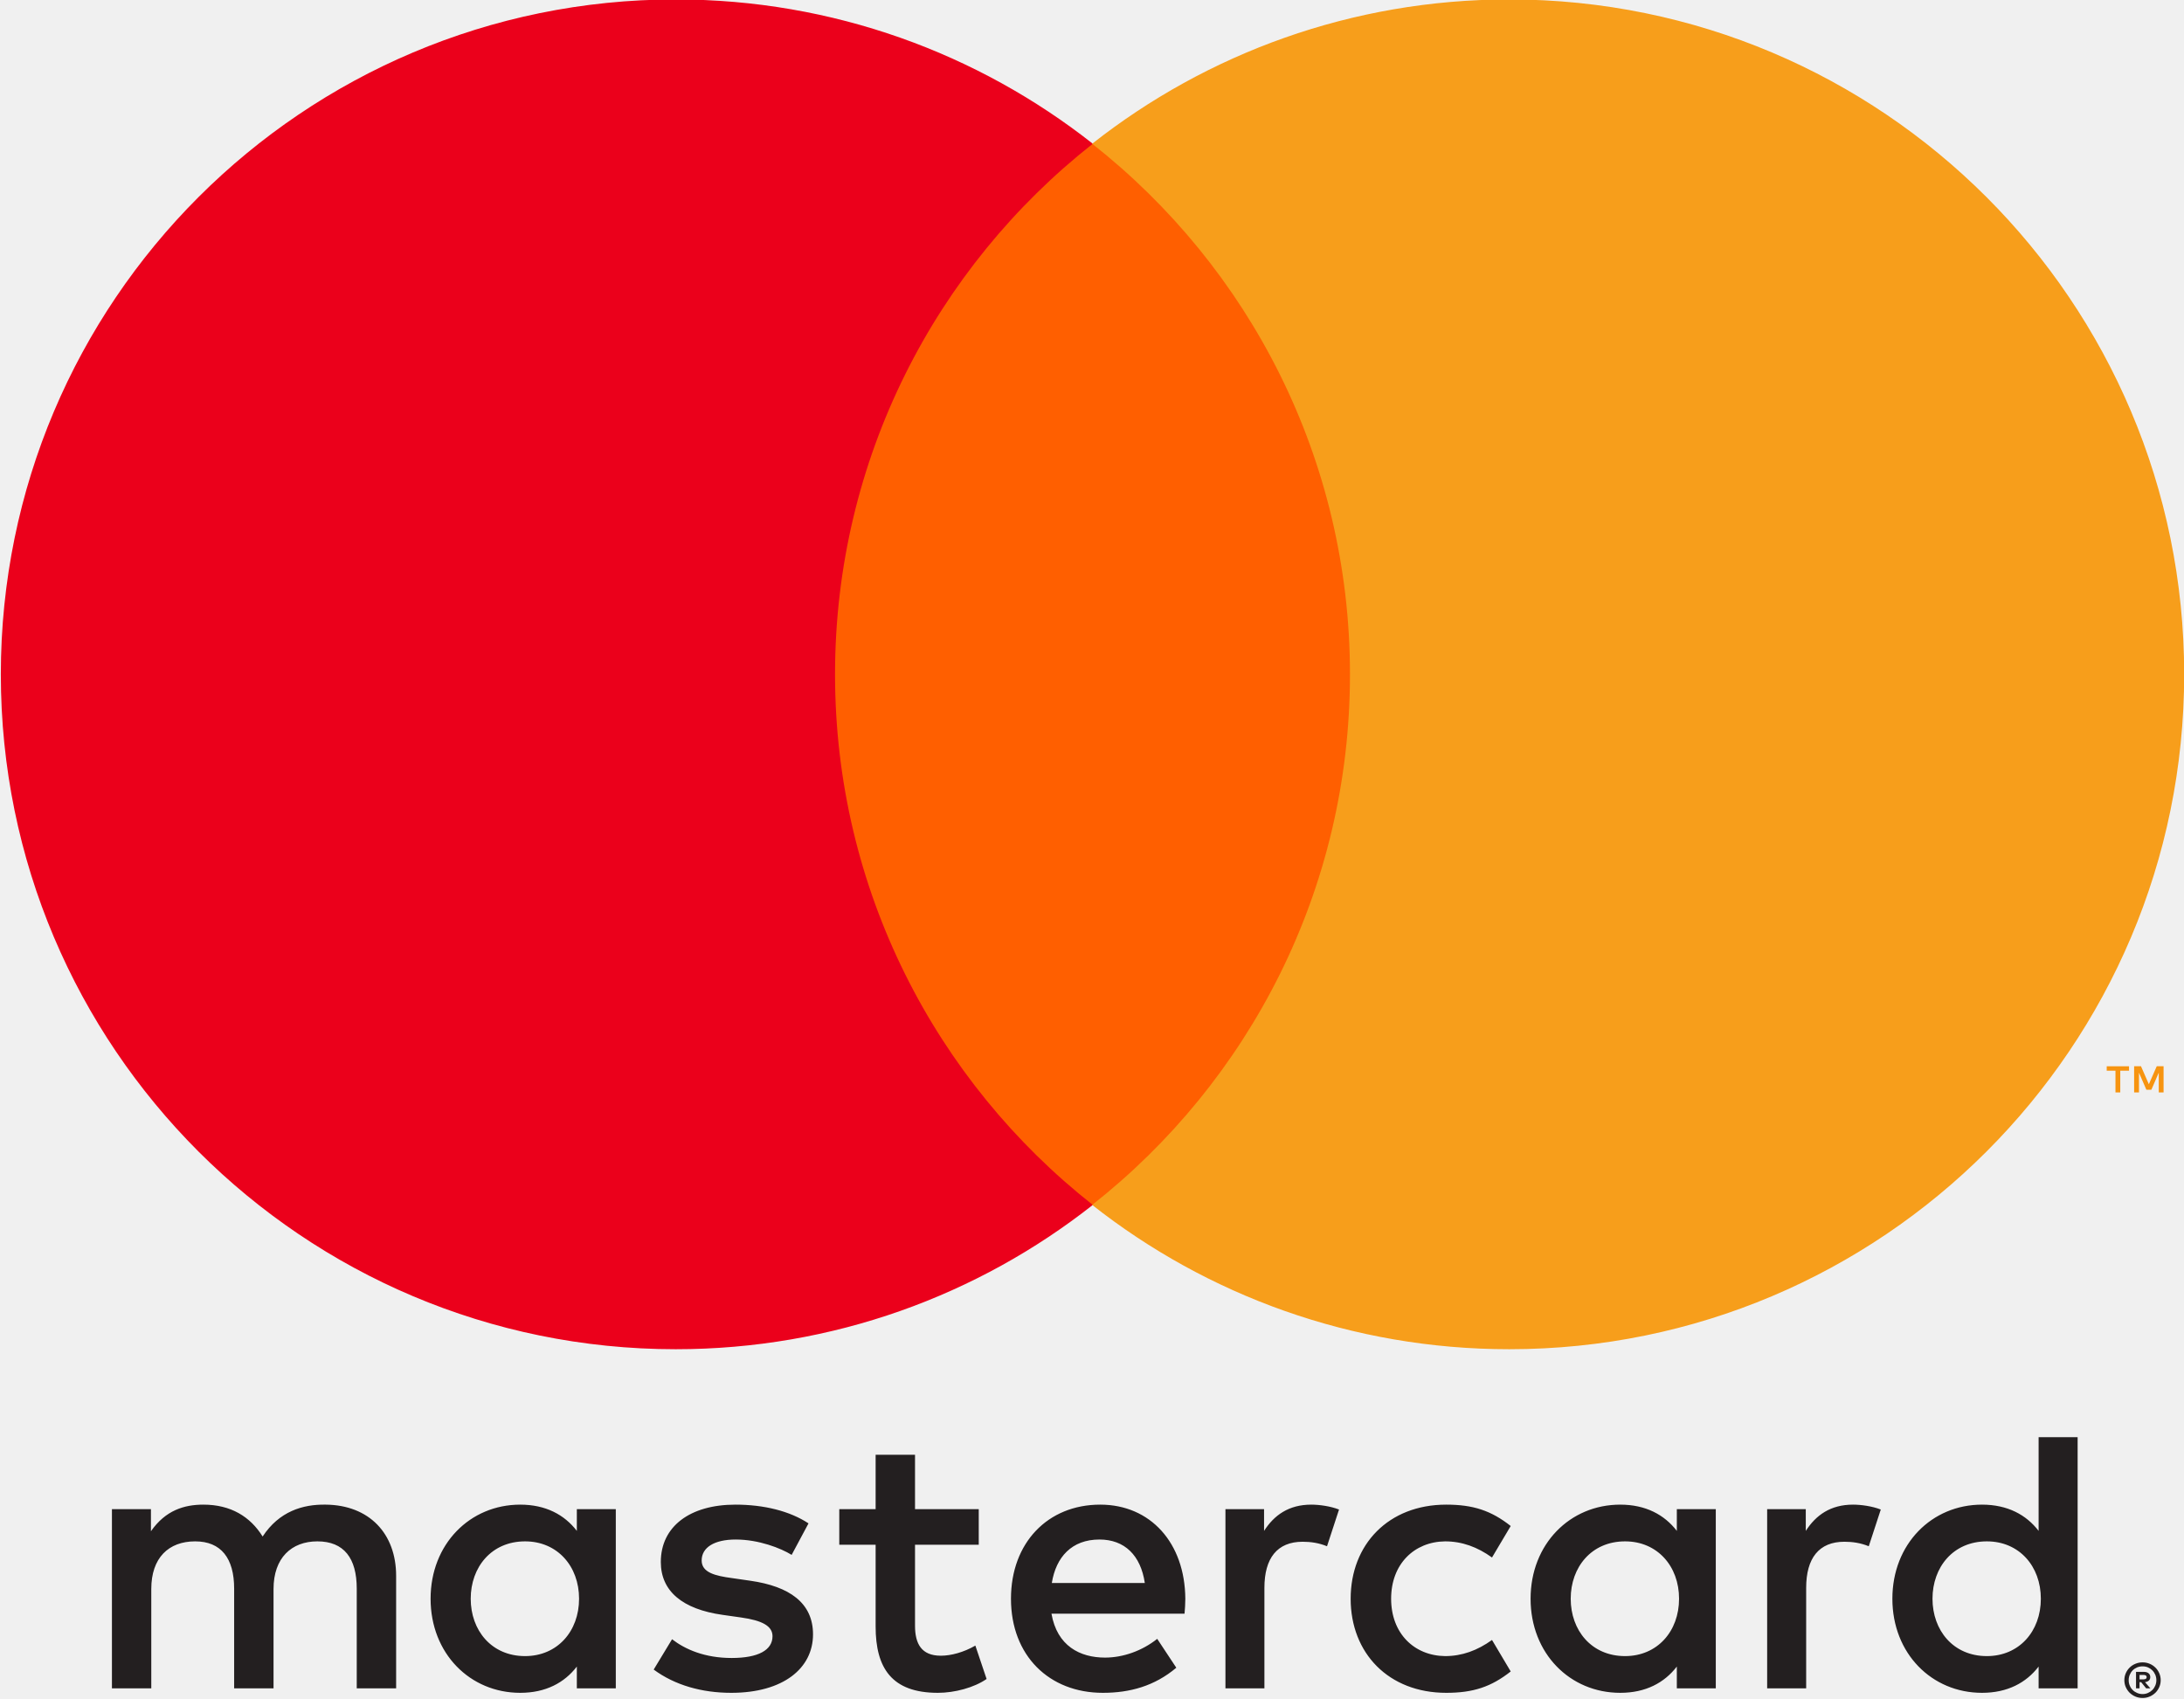
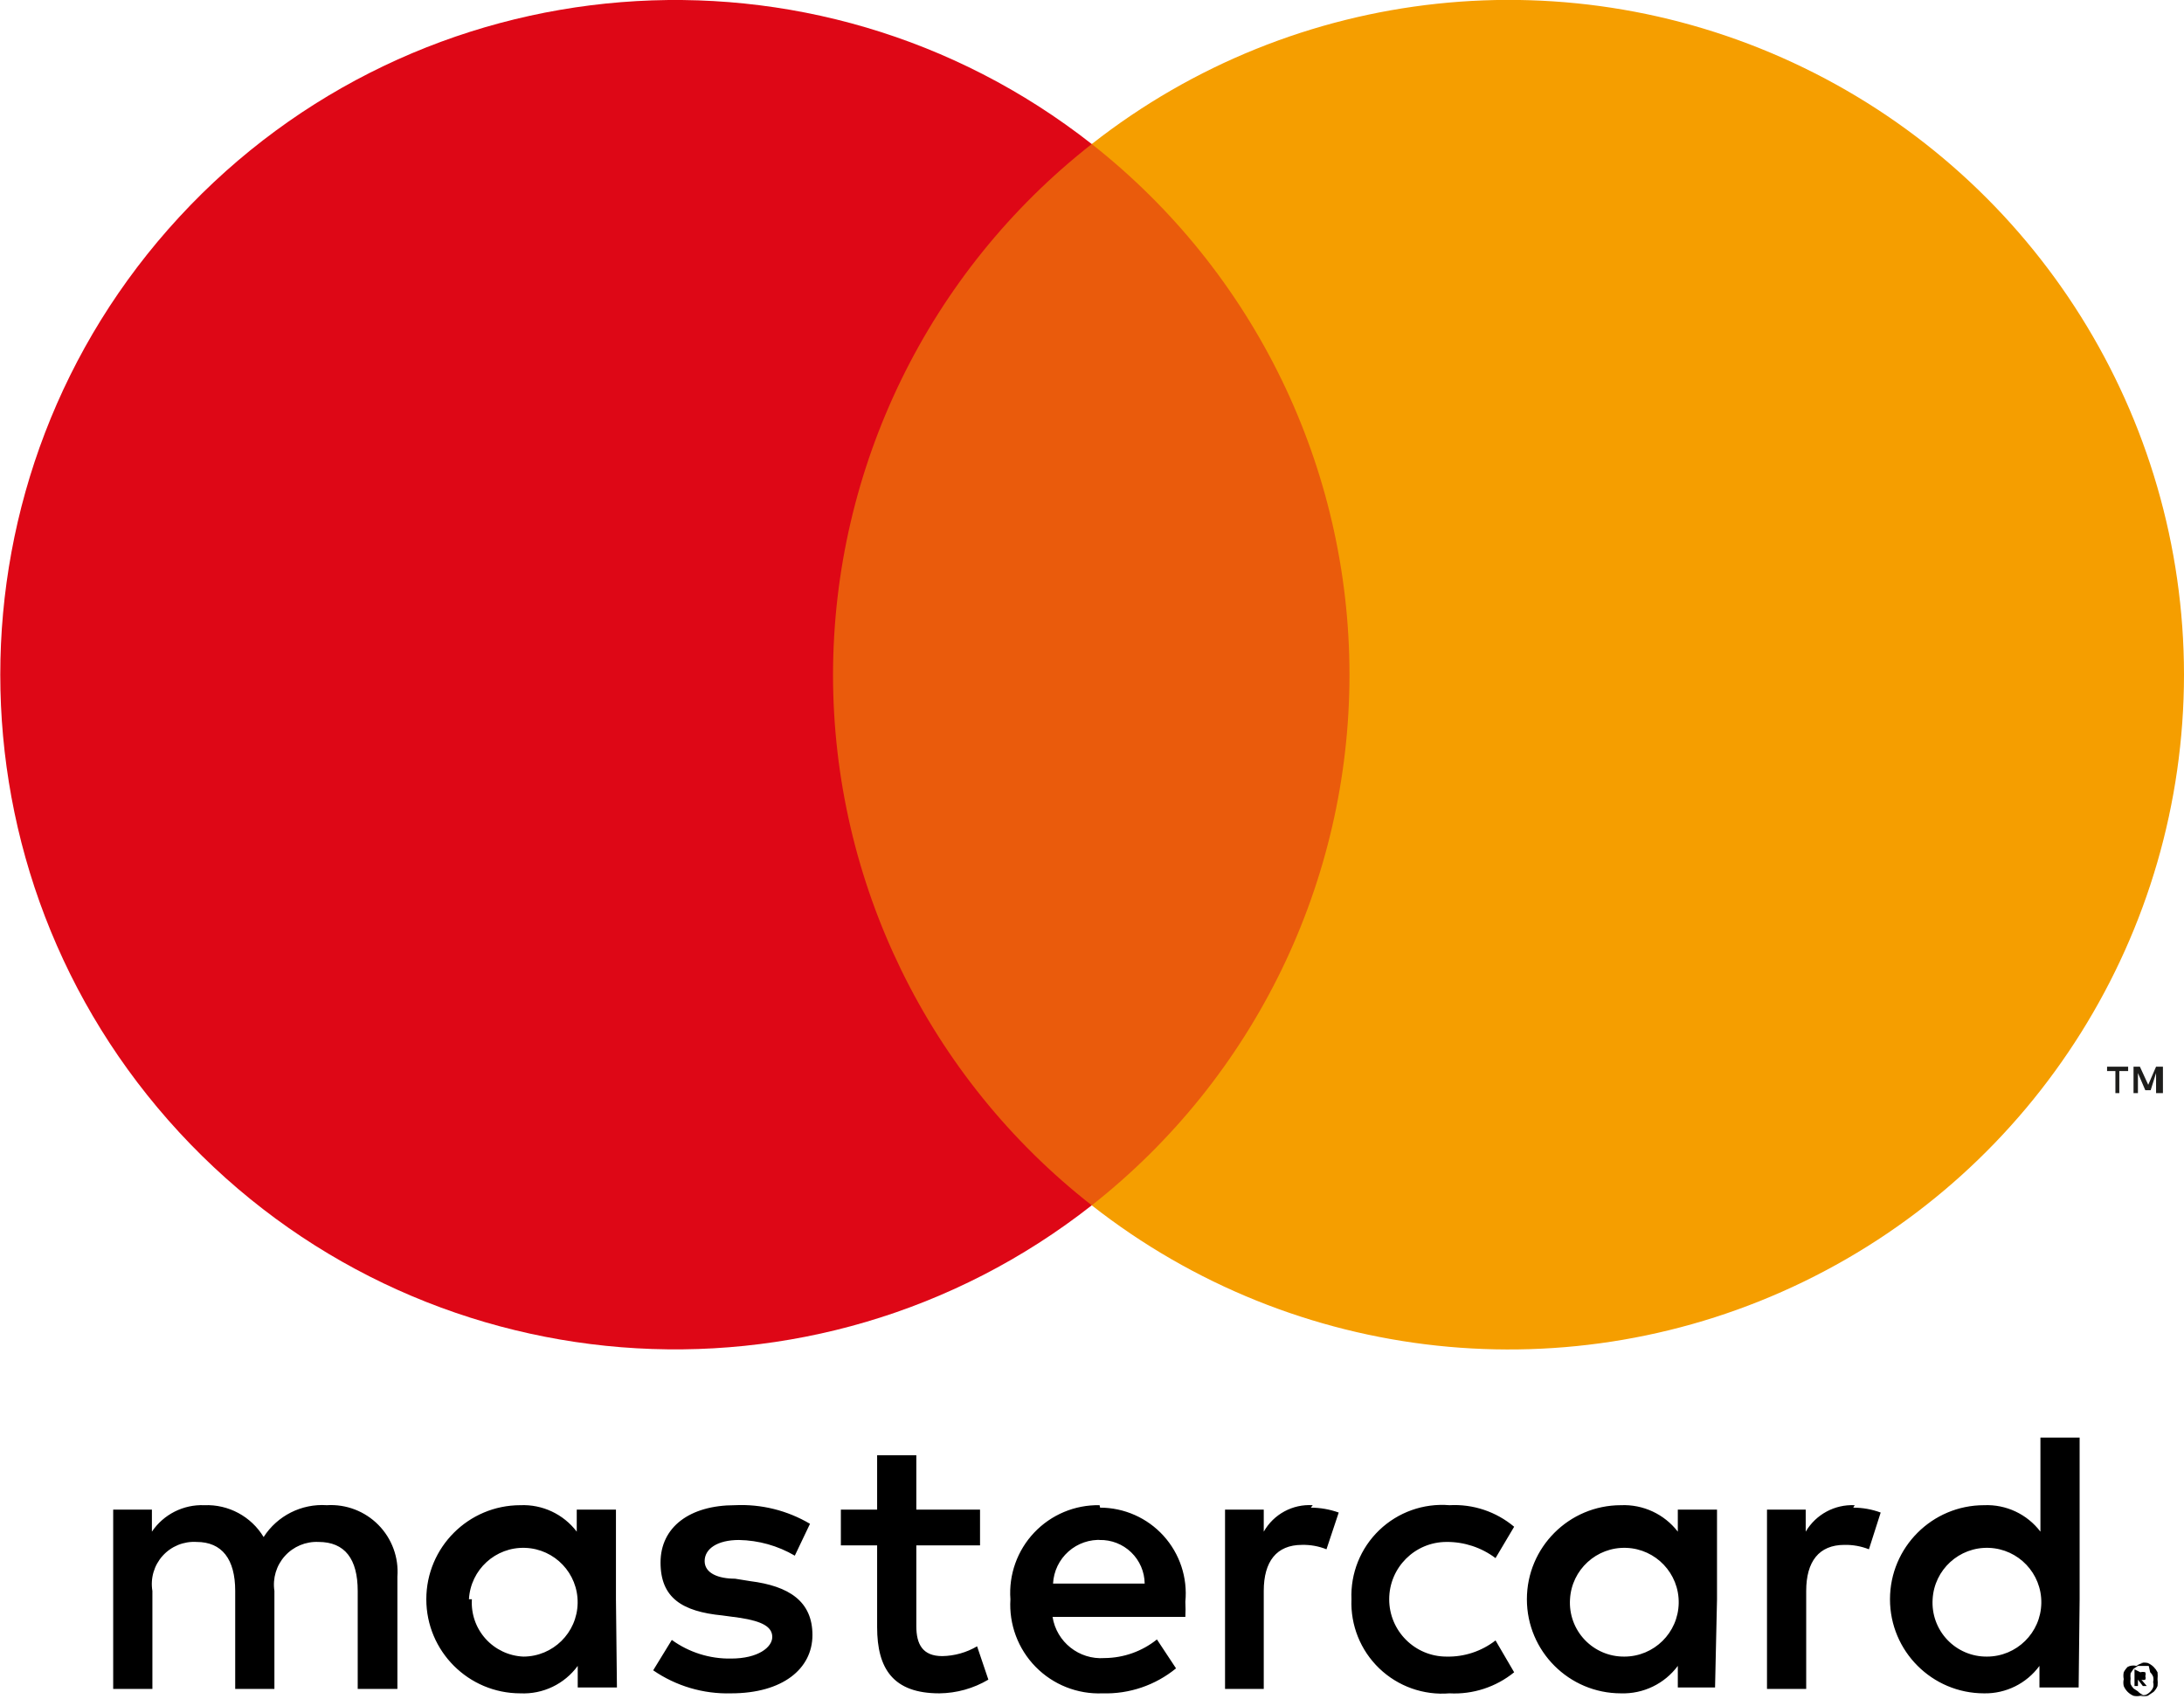
- <svg xmlns="http://www.w3.org/2000/svg" width="200" height="155.58" version="1.1">
-   <g transform="translate(1565.7 -1106.8)">
-     <g transform="matrix(3.1437 0 0 3.1437 -4835.7 -1027.6)">
-       <g transform="matrix(1.25 0 0 -1.25 1102.5 727.74)">
-         <path d="m0 0v-0.103h0.095c0.021 0 0.039 5e-3 0.052 0.013 0.012 8e-3 0.019 0.022 0.019 0.039s-7e-3 0.03-0.019 0.038c-0.013 9e-3 -0.031 0.013-0.052 0.013zm0.096 0.072c0.049 0 0.087-0.011 0.114-0.033s0.04-0.052 0.04-0.09c0-0.032-0.01-0.058-0.032-0.079-0.021-0.02-0.051-0.033-0.091-0.038l0.126-0.145h-0.098l-0.117 0.144h-0.038v-0.144h-0.082v0.385zm-0.025-0.518c0.045 0 0.087 9e-3 0.125 0.026 0.039 0.017 0.073 0.04 0.102 0.069s0.052 0.063 0.069 0.103c0.016 0.039 0.025 0.081 0.025 0.126s-9e-3 0.087-0.025 0.126c-0.017 0.039-0.04 0.074-0.069 0.103s-0.063 0.052-0.102 0.069c-0.038 0.016-0.08 0.024-0.125 0.024s-0.088-8e-3 -0.127-0.024c-0.04-0.017-0.075-0.04-0.104-0.069s-0.052-0.064-0.068-0.103c-0.017-0.039-0.025-0.081-0.025-0.126s8e-3 -0.087 0.025-0.126c0.016-0.04 0.039-0.074 0.068-0.103s0.064-0.052 0.104-0.069c0.039-0.017 0.082-0.026 0.127-0.026m0 0.739c0.059 0 0.113-0.011 0.165-0.033 0.051-0.021 0.095-0.051 0.134-0.089 0.038-0.037 0.068-0.081 0.09-0.132 0.022-0.05 0.033-0.104 0.033-0.161s-0.011-0.111-0.033-0.161-0.052-0.094-0.09-0.132c-0.039-0.037-0.083-0.067-0.134-0.089-0.052-0.022-0.106-0.033-0.165-0.033-0.06 0-0.115 0.011-0.167 0.033s-0.097 0.052-0.135 0.089c-0.038 0.038-0.068 0.082-0.09 0.132s-0.033 0.104-0.033 0.161 0.011 0.111 0.033 0.161c0.022 0.051 0.052 0.095 0.09 0.132 0.038 0.038 0.083 0.068 0.135 0.089 0.052 0.022 0.107 0.033 0.167 0.033m-38.961 1.483c0 0.734 0.481 1.337 1.267 1.337 0.751 0 1.258-0.577 1.258-1.337s-0.507-1.337-1.258-1.337c-0.786 0-1.267 0.603-1.267 1.337m3.381 0v2.088h-0.908v-0.507c-0.288 0.376-0.725 0.612-1.319 0.612-1.171 0-2.089-0.918-2.089-2.193 0-1.276 0.918-2.193 2.089-2.193 0.594 0 1.031 0.236 1.319 0.612v-0.507h0.908zm30.684 0c0 0.734 0.481 1.337 1.267 1.337 0.752 0 1.258-0.577 1.258-1.337s-0.506-1.337-1.258-1.337c-0.786 0-1.267 0.603-1.267 1.337m3.382 0v3.765h-0.909v-2.184c-0.288 0.376-0.725 0.612-1.319 0.612-1.171 0-2.089-0.918-2.089-2.193 0-1.276 0.918-2.193 2.089-2.193 0.594 0 1.031 0.236 1.319 0.612v-0.507h0.909zm-22.795 1.38c0.585 0 0.961-0.367 1.057-1.013h-2.167c0.097 0.603 0.463 1.013 1.11 1.013m0.018 0.813c-1.224 0-2.08-0.891-2.08-2.193 0-1.328 0.891-2.193 2.141-2.193 0.629 0 1.205 0.157 1.712 0.585l-0.445 0.673c-0.35-0.279-0.796-0.437-1.215-0.437-0.585 0-1.118 0.271-1.249 1.023h3.101c9e-3 0.113 0.018 0.227 0.018 0.349-9e-3 1.302-0.813 2.193-1.983 2.193m10.964-2.193c0 0.734 0.481 1.337 1.267 1.337 0.751 0 1.258-0.577 1.258-1.337s-0.507-1.337-1.258-1.337c-0.786 0-1.267 0.603-1.267 1.337m3.381 0v2.088h-0.908v-0.507c-0.289 0.376-0.725 0.612-1.319 0.612-1.171 0-2.089-0.918-2.089-2.193 0-1.276 0.918-2.193 2.089-2.193 0.594 0 1.03 0.236 1.319 0.612v-0.507h0.908zm-8.509 0c0-1.267 0.882-2.193 2.228-2.193 0.629 0 1.048 0.14 1.502 0.498l-0.436 0.734c-0.341-0.245-0.699-0.376-1.093-0.376-0.725 9e-3 -1.258 0.533-1.258 1.337s0.533 1.328 1.258 1.337c0.394 0 0.752-0.131 1.093-0.376l0.436 0.734c-0.454 0.358-0.873 0.498-1.502 0.498-1.346 0-2.228-0.926-2.228-2.193m11.707 2.193c-0.524 0-0.865-0.245-1.101-0.612v0.507h-0.9v-4.176h0.909v2.341c0 0.691 0.297 1.075 0.891 1.075 0.184 0 0.376-0.026 0.568-0.105l0.28 0.856c-0.201 0.079-0.463 0.114-0.647 0.114m-24.341-0.437c-0.437 0.288-1.039 0.437-1.703 0.437-1.058 0-1.739-0.507-1.739-1.337 0-0.681 0.507-1.101 1.441-1.232l0.429-0.061c0.498-0.07 0.733-0.201 0.733-0.437 0-0.323-0.332-0.507-0.952-0.507-0.629 0-1.083 0.201-1.389 0.437l-0.428-0.707c0.498-0.367 1.127-0.542 1.808-0.542 1.206 0 1.905 0.568 1.905 1.363 0 0.734-0.55 1.118-1.459 1.249l-0.428 0.062c-0.393 0.052-0.708 0.13-0.708 0.41 0 0.306 0.297 0.489 0.795 0.489 0.533 0 1.049-0.201 1.302-0.358zm11.716 0.437c-0.524 0-0.865-0.245-1.1-0.612v0.507h-0.9v-4.176h0.908v2.341c0 0.691 0.297 1.075 0.891 1.075 0.184 0 0.376-0.026 0.568-0.105l0.28 0.856c-0.201 0.079-0.463 0.114-0.647 0.114m-7.749-0.105h-1.485v1.267h-0.918v-1.267h-0.847v-0.83h0.847v-1.905c0-0.969 0.376-1.546 1.45-1.546 0.394 0 0.848 0.122 1.136 0.323l-0.262 0.778c-0.271-0.157-0.568-0.236-0.804-0.236-0.454 0-0.602 0.28-0.602 0.699v1.887h1.485zm-13.577-4.176v2.621c0 0.987-0.629 1.651-1.643 1.66-0.533 9e-3 -1.083-0.157-1.468-0.743-0.288 0.463-0.742 0.743-1.38 0.743-0.446 0-0.882-0.131-1.223-0.62v0.515h-0.909v-4.176h0.917v2.315c0 0.725 0.402 1.11 1.023 1.11 0.603 0 0.908-0.393 0.908-1.101v-2.324h0.918v2.315c0 0.725 0.419 1.11 1.022 1.11 0.62 0 0.917-0.393 0.917-1.101v-2.324z" fill="#231f20" />
-       </g>
-       <g transform="matrix(1.25 0 0 -1.25 1103.2 710.77)">
-         <path d="m0 0v0.61h-0.159l-0.184-0.419-0.183 0.419h-0.16v-0.61h0.113v0.46l0.172-0.397h0.117l0.172 0.398v-0.461zm-1.009 0v0.506h0.204v0.103h-0.52v-0.103h0.204v-0.506z" fill="#f79410" />
-       </g>
-       <path d="m1080.6 714.05h-17.202v-30.915h17.202z" fill="#ff5f00" />
-       <g transform="matrix(1.25 0 0 -1.25 1064.5 698.59)">
-         <path d="m0 0c0 5.017 2.349 9.486 6.007 12.366-2.675 2.106-6.051 3.363-9.72 3.363-8.686 0-15.727-7.042-15.727-15.729s7.041-15.729 15.727-15.729c3.669 0 7.045 1.257 9.72 3.363-3.658 2.88-6.007 7.349-6.007 12.366" fill="#eb001b" />
-       </g>
-       <g transform="matrix(1.25 0 0 -1.25 1103.8 698.59)">
-         <path d="m0 0c0-8.687-7.041-15.729-15.727-15.729-3.669 0-7.045 1.257-9.721 3.363 3.659 2.88 6.008 7.349 6.008 12.366s-2.349 9.486-6.008 12.366c2.676 2.106 6.052 3.363 9.721 3.363 8.686 0 15.727-7.042 15.727-15.729" fill="#f79e1b" />
-       </g>
-     </g>
-   </g>
+ <svg xmlns="http://www.w3.org/2000/svg" id="Слой_1" data-name="Слой 1" viewBox="0 0 44.57 34.67">
+   <defs>
+     <style>.cls-1{fill:#fff;}.cls-2{fill:#ea5b0c;}.cls-3{fill:#de0716;}.cls-4{fill:#1d1d1b;}.cls-5{fill:#f59e00;}</style>
+   </defs>
+   <rect class="cls-1" x="-200.46" y="-70.25" width="1199.02" height="173.36" />
+   <path d="M8.11,34.47V32.18a1.36,1.36,0,0,0-1.44-1.46,1.42,1.42,0,0,0-1.29.65,1.35,1.35,0,0,0-1.21-.65,1.23,1.23,0,0,0-1.07.54v-.45H2.31v3.66h.8v-2a.86.86,0,0,1,.9-1c.52,0,.79.35.79,1v2h.8v-2a.87.87,0,0,1,.9-1c.54,0,.8.35.8,1v2ZM20,30.81h-1.3V29.7h-.8v1.11h-.74v.73h.74v1.67c0,.85.33,1.35,1.27,1.35a2,2,0,0,0,1-.28l-.23-.68a1.45,1.45,0,0,1-.71.2c-.4,0-.53-.24-.53-.61V31.54H20Zm6.79-.09a1.07,1.07,0,0,0-1,.54v-.45H25v3.66h.79v-2c0-.6.26-.94.78-.94a1.26,1.26,0,0,1,.5.09l.25-.75a1.71,1.71,0,0,0-.57-.1Zm-10.26.38A2.75,2.75,0,0,0,15,30.72c-.93,0-1.52.45-1.52,1.17s.44,1,1.26,1.08l.37.05c.44.07.65.18.65.39s-.29.44-.84.44a2,2,0,0,1-1.21-.38l-.38.62a2.67,2.67,0,0,0,1.59.47c1.05,0,1.66-.5,1.66-1.19s-.48-1-1.27-1.1L15,32.22c-.34,0-.62-.11-.62-.36s.26-.43.7-.43a2.34,2.34,0,0,1,1.14.32Zm21.32-.38a1.1,1.1,0,0,0-1,.54v-.45h-.79v3.66h.8v-2c0-.6.26-.94.78-.94a1.29,1.29,0,0,1,.5.09l.24-.75a1.62,1.62,0,0,0-.56-.1ZM27.58,32.64a1.85,1.85,0,0,0,2,1.92,1.93,1.93,0,0,0,1.32-.43l-.38-.65a1.57,1.57,0,0,1-1,.33,1.17,1.17,0,0,1,0-2.34,1.64,1.64,0,0,1,1,.33l.38-.64a1.89,1.89,0,0,0-1.32-.44,1.85,1.85,0,0,0-2,1.92Zm7.46,0V30.81h-.8v.45a1.39,1.39,0,0,0-1.16-.54,1.92,1.92,0,0,0,0,3.84A1.39,1.39,0,0,0,34.24,34v.44H35Zm-3,0a1.11,1.11,0,1,1,1.11,1.17,1.1,1.1,0,0,1-1.11-1.17Zm-9.6-1.92a1.79,1.79,0,0,0-1.82,1.92,1.81,1.81,0,0,0,1.88,1.92,2.26,2.26,0,0,0,1.5-.51l-.39-.59a1.73,1.73,0,0,1-1.07.38A1,1,0,0,1,21.48,33h2.71a3,3,0,0,0,0-.31,1.75,1.75,0,0,0-1.74-1.92Zm0,.71a.9.9,0,0,1,.92.89H21.49a.94.94,0,0,1,1-.89Zm20,1.21v-3.3h-.8v1.92a1.37,1.37,0,0,0-1.15-.54,1.92,1.92,0,0,0,0,3.84A1.37,1.37,0,0,0,41.62,34v.44h.8Zm-3,0a1.11,1.11,0,1,1,1.11,1.17,1.1,1.1,0,0,1-1.11-1.17Zm-26.87,0V30.81h-.8v.45a1.37,1.37,0,0,0-1.15-.54,1.92,1.92,0,0,0,0,3.84A1.37,1.37,0,0,0,11.79,34v.44h.8Zm-3,0a1.11,1.11,0,1,1,1.11,1.17A1.1,1.1,0,0,1,9.63,32.64Zm34.11,1.3a.37.37,0,0,1,.15,0,.42.42,0,0,1,.12.08.44.44,0,0,1,.08.11.68.68,0,0,1,0,.14.59.59,0,0,1,0,.14.36.36,0,0,1-.08.12l-.12.08a.37.37,0,0,1-.15,0,.32.32,0,0,1-.14,0,.37.37,0,0,1-.2-.2.32.32,0,0,1,0-.14.35.35,0,0,1,0-.14.44.44,0,0,1,.08-.11A.25.25,0,0,1,43.6,34,.32.32,0,0,1,43.74,33.94Zm0,.65a.2.2,0,0,0,.11,0,.28.28,0,0,0,.15-.15.2.2,0,0,0,0-.11.22.22,0,0,0,0-.11.24.24,0,0,0-.06-.09L43.85,34l-.11,0-.11,0-.09.06-.06.09a.43.43,0,0,0,0,.11.36.36,0,0,0,0,.11.35.35,0,0,0,.06.09l.09.06A.23.23,0,0,0,43.74,34.59Zm0-.46a.17.17,0,0,1,.1,0,.11.11,0,0,1,0,.08.09.09,0,0,1,0,.07.1.1,0,0,1-.08,0l.11.13h-.08l-.1-.13h0v.13h-.07v-.34Zm-.09.07v.09h.13a.05.05,0,0,0,0,0s0,0,0,0h-.13Z" />
+   <rect class="cls-2" x="16.26" y="2.94" width="12.05" height="21.66" />
+   <path class="cls-3" d="M17,13.77A13.78,13.78,0,0,1,22.28,2.94a13.77,13.77,0,1,0,0,21.66A13.75,13.75,0,0,1,17,13.77Z" />
+   <path class="cls-4" d="M43.25,22.31v-.45h.18v-.09H43v.09h.17v.45Zm.89,0v-.54H44l-.16.37-.17-.37h-.13v.54h.09V21.9l.15.35h.11L44,21.9v.41Z" />
+   <path class="cls-5" d="M44.57,13.77A13.78,13.78,0,0,1,22.28,24.6a13.78,13.78,0,0,0,0-21.66A13.78,13.78,0,0,1,44.57,13.77Z" />
</svg>
